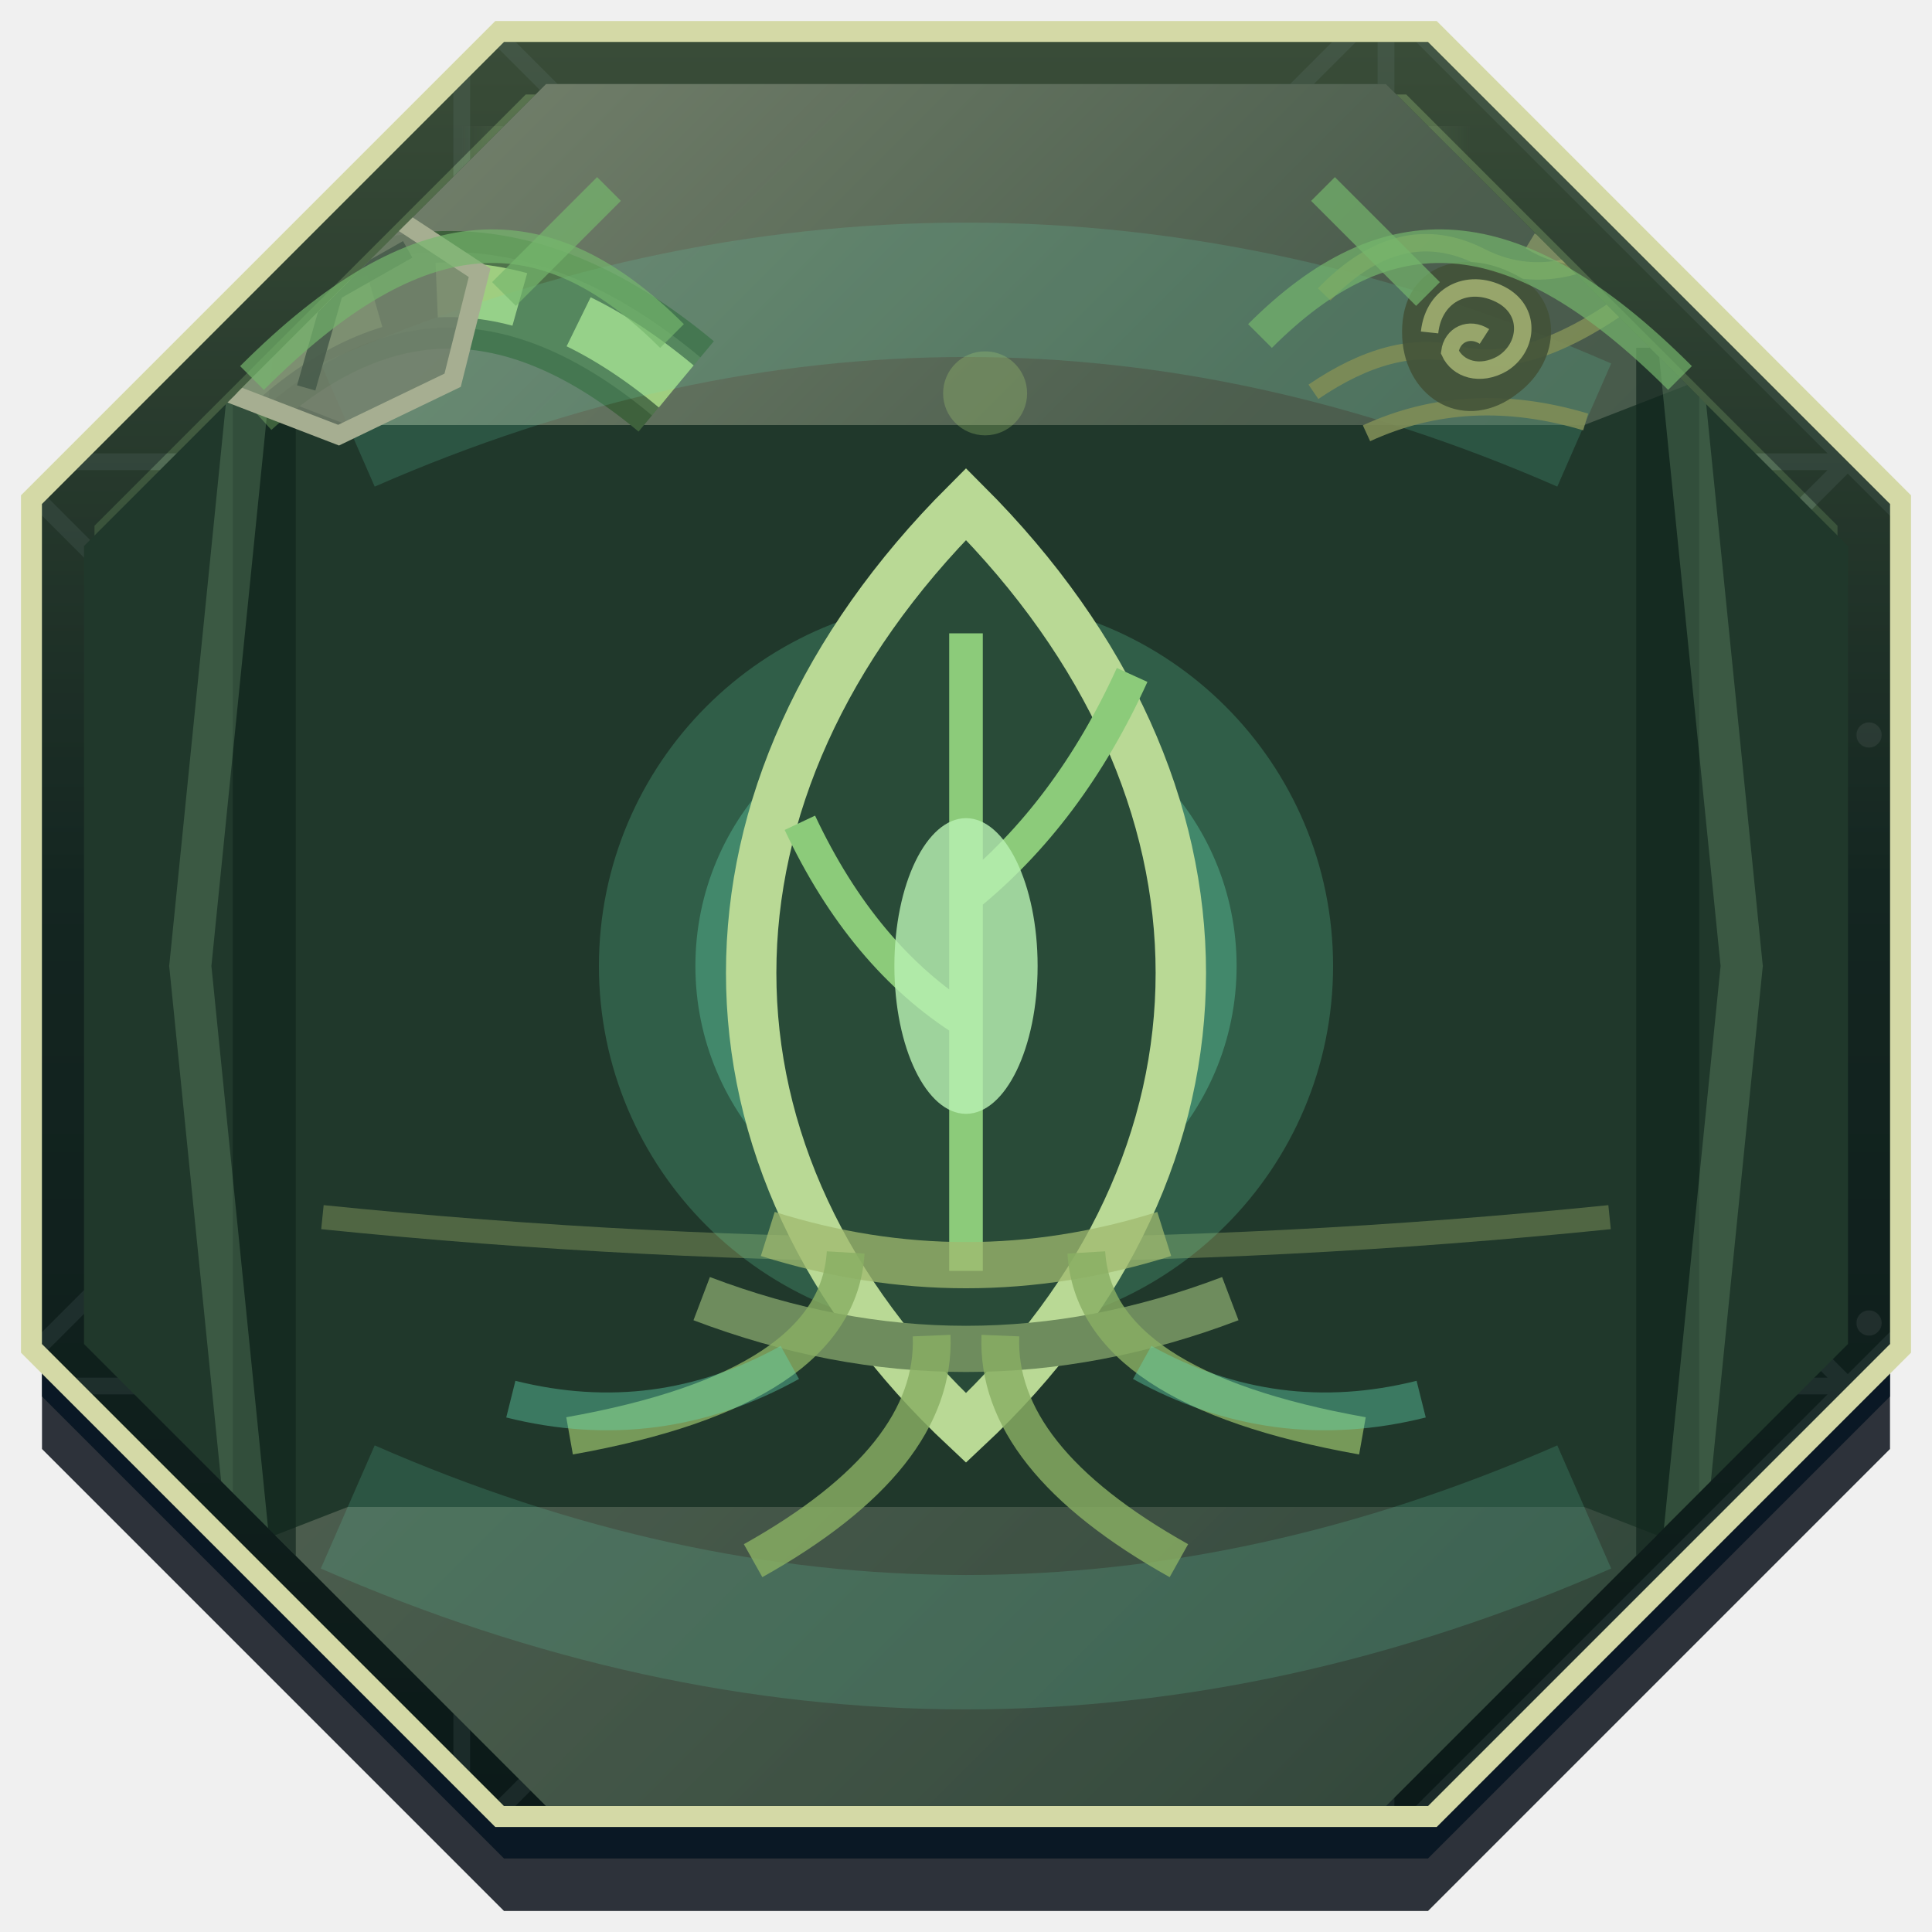
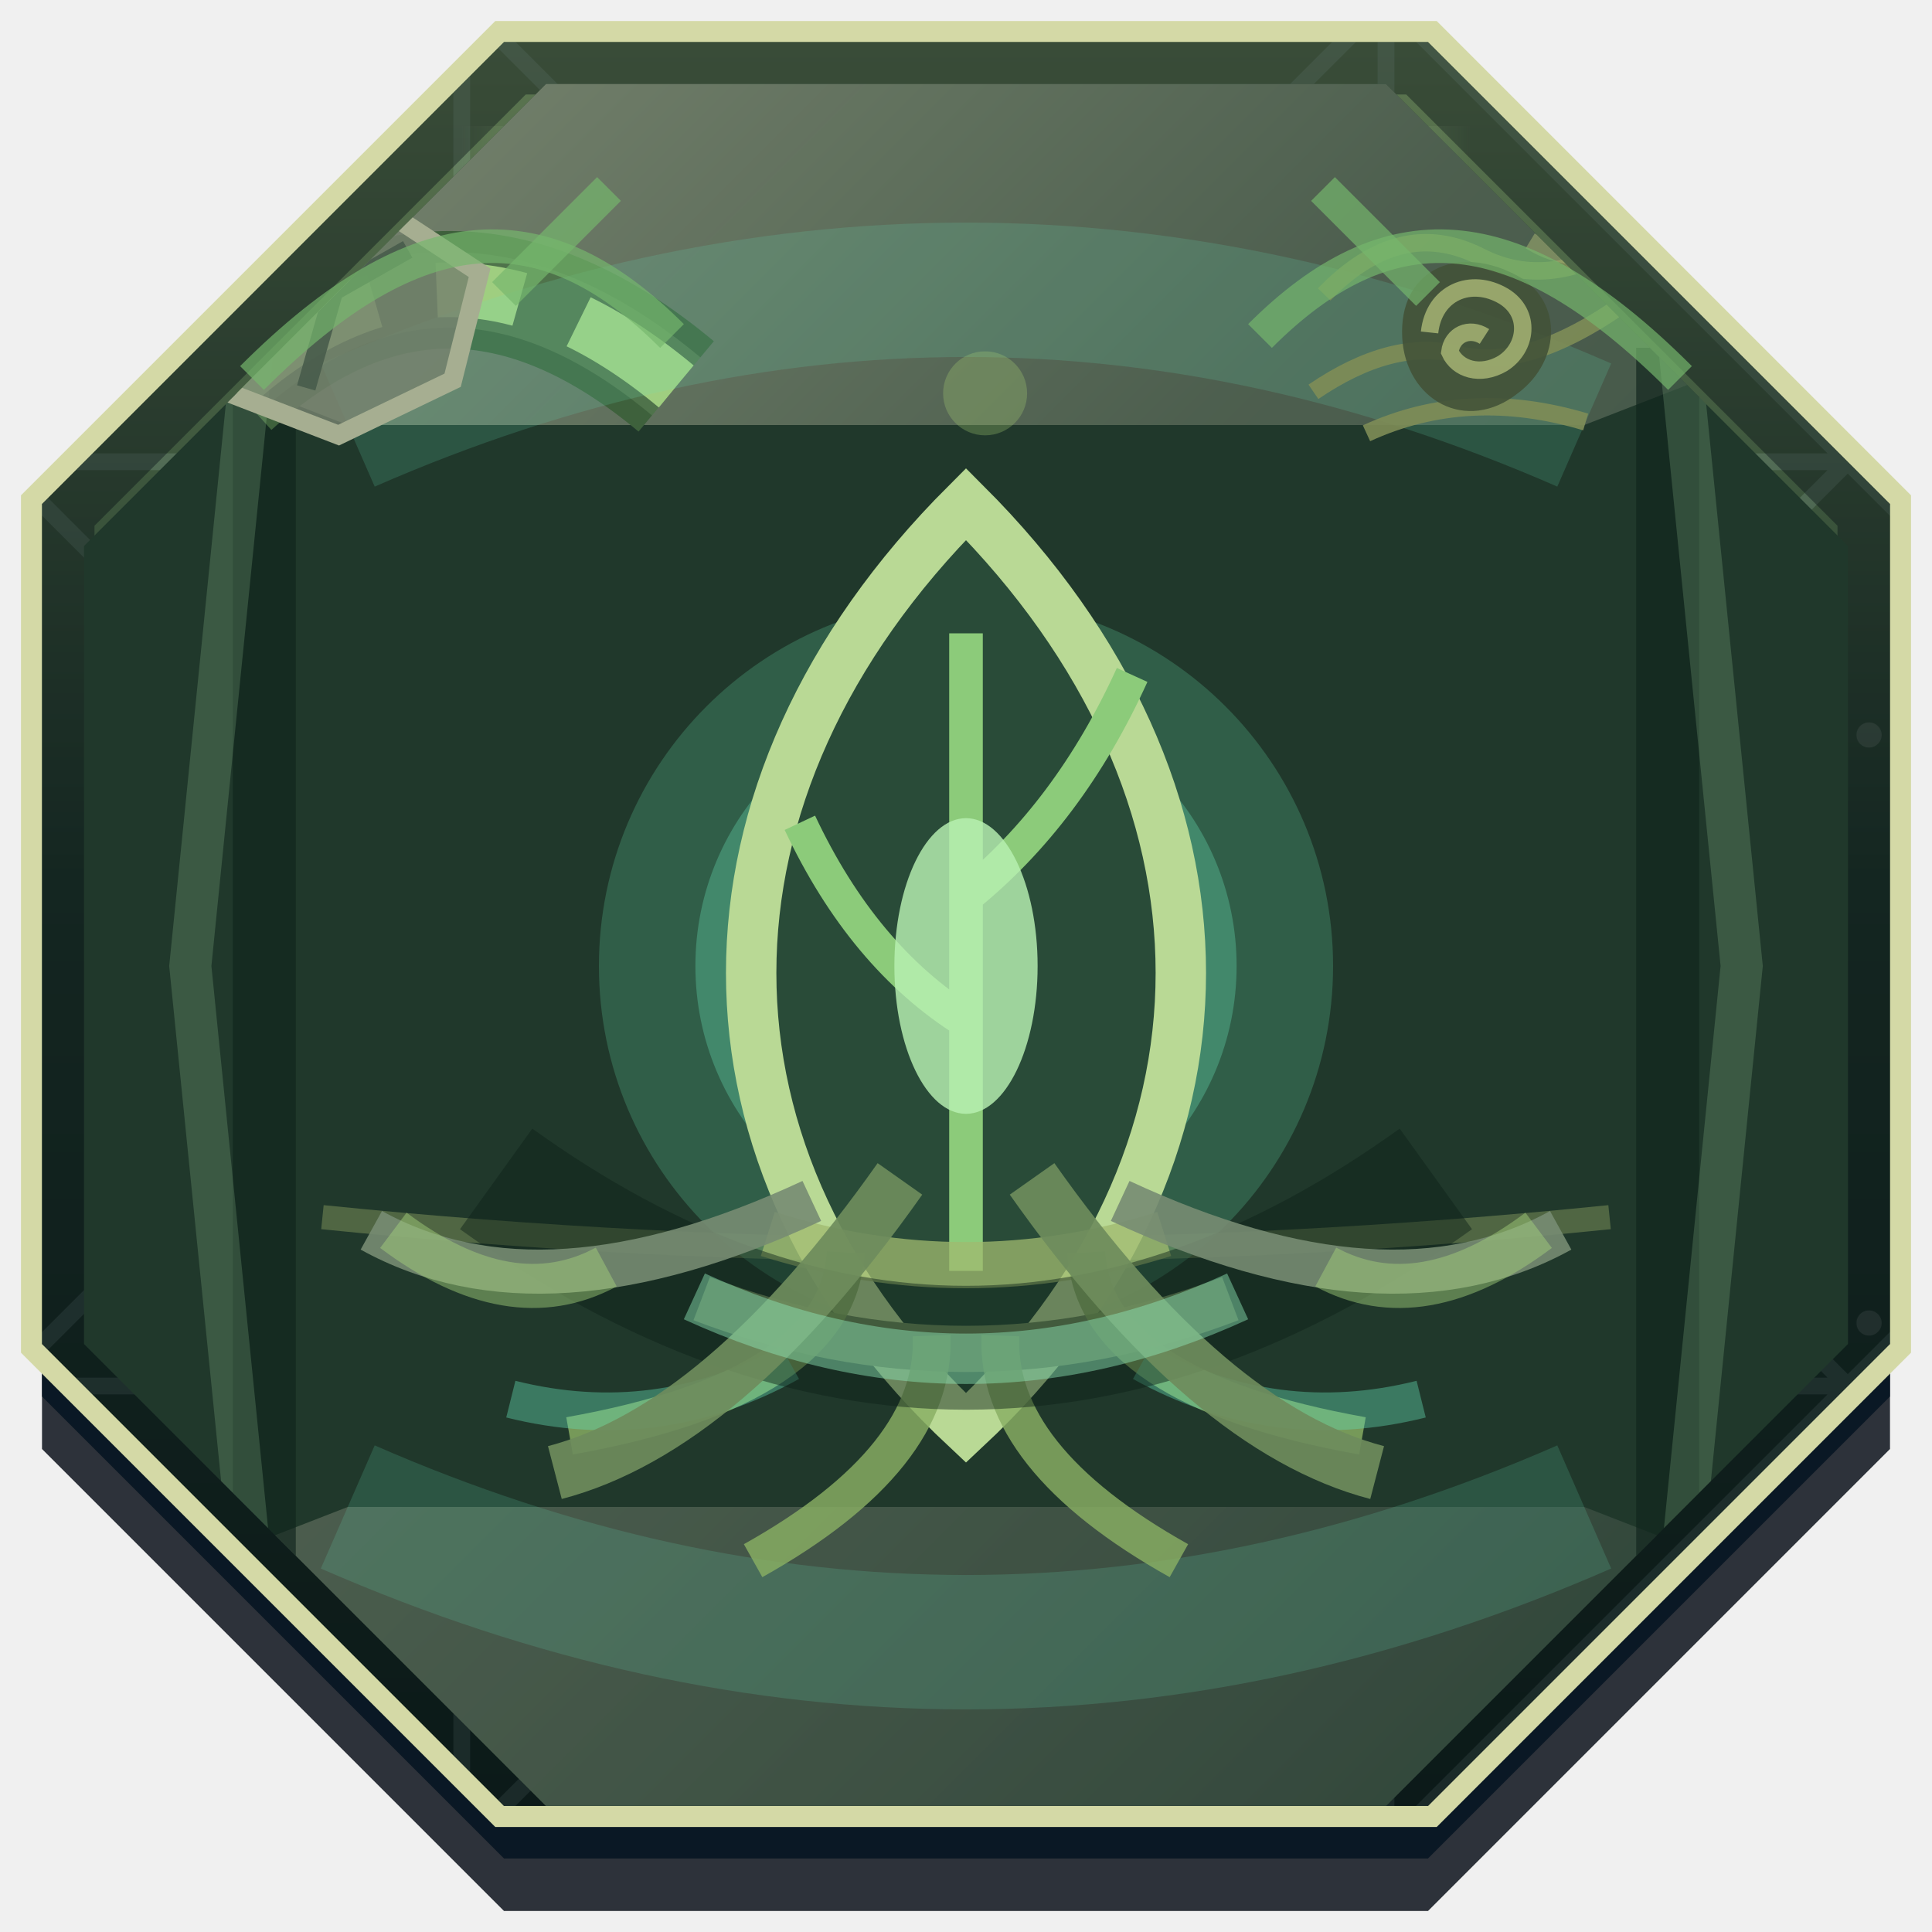
<svg xmlns="http://www.w3.org/2000/svg" width="184" height="184" viewBox="0 0 92 92" role="img" aria-label="M7 icon-container normal" data-style="m11-enchanted-forest@0.1.0" data-geometry-shape="chamfered-angular" data-corner-radius="2" data-end-cap-depth="22">
  <defs>
    <linearGradient id="m11-icon-container-92x92-normal-plate" x1="0" y1="0" x2="0" y2="1">
      <stop offset="0" stop-color="#5C7650" />
      <stop offset=".48" stop-color="#20382B" />
      <stop offset="1" stop-color="#13251E" />
    </linearGradient>
    <linearGradient id="m11-icon-container-92x92-normal-primary" x1="0" y1="0" x2="0" y2="1">
      <stop offset="0" stop-color="#F1E8C8" />
      <stop offset=".45" stop-color="#66D9B2" />
      <stop offset="1" stop-color="#2A856F" />
    </linearGradient>
    <linearGradient id="m11-icon-container-92x92-normal-energy" x1="0" y1="0" x2="1" y2="0">
      <stop offset="0" stop-color="#B8E0A5" stop-opacity="0" />
      <stop offset=".5" stop-color="#B8E0A5" stop-opacity=".86" />
      <stop offset="1" stop-color="#B8E0A5" stop-opacity="0" />
    </linearGradient>
    <pattern id="m11-icon-container-92x92-normal-grain" width="28" height="28" patternUnits="userSpaceOnUse">
      <circle cx="5" cy="7" r=".6" fill="#FFFFFF" fill-opacity=".12" />
      <circle cx="20" cy="15" r=".45" fill="#061321" fill-opacity=".2" />
    </pattern>
    <pattern id="m11-icon-container-92x92-normal-plate-pattern" width="44" height="44" patternUnits="userSpaceOnUse">
      <path d="M0 22H44M22 0V44M0 22L22 0 44 22 22 44Z" fill="none" stroke="#D8FBFF" stroke-opacity=".12" stroke-width=".8" />
    </pattern>
    <mask id="m11-icon-container-92x92-normal-mask">
      <path d="M24 2H68L90 24V64L68 86H24L2 64V24Z" fill="white" />
    </mask>
  </defs>
  <g opacity="1">
    <g id="m11-icon-container-92x92-normal-outer-shadow" data-layer="outer-shadow" transform="translate(0 5)">
      <path d="M24 2H68L90 24V64L68 86H24L2 64V24Z" fill="#020812" opacity=".82" />
    </g>
    <g id="m11-icon-container-92x92-normal-connected-depth" data-layer="connected-depth" transform="translate(0 2.5)">
      <path d="M24 2H68L90 24V64L68 86H24L2 64V24Z" fill="#071522" opacity=".9" />
    </g>
    <g id="m11-icon-container-92x92-normal-outer-frame" data-layer="outer-frame">
      <path d="M24 2H68L90 24V64L68 86H24L2 64V24Z" fill="#071421" stroke="#D4D9A6" stroke-width="2" stroke-linejoin="miter" />
    </g>
    <g id="m11-icon-container-92x92-normal-inner-plate-fill" data-layer="inner-plate-fill">
      <path d="M24 2H68L90 24V64L68 86H24L2 64V24Z" fill="url(#m11-icon-container-92x92-normal-plate)" />
    </g>
    <g id="m11-icon-container-92x92-normal-surface-grain" data-layer="surface-grain" data-material-source="m8-ice-grain" mask="url(#m11-icon-container-92x92-normal-mask)">
      <rect width="92" height="92" fill="url(#m11-icon-container-92x92-normal-grain)" />
    </g>
    <g id="m11-icon-container-92x92-normal-surface-pattern" data-layer="surface-pattern" data-material-source="m8-crystal-facet-pattern" mask="url(#m11-icon-container-92x92-normal-mask)">
      <rect width="92" height="92" fill="url(#m11-icon-container-92x92-normal-plate-pattern)" />
    </g>
    <g id="m11-icon-container-92x92-normal-side-bevel-shade" data-layer="side-bevel-shade" mask="url(#m11-icon-container-92x92-normal-mask)">
      <path d="M24 2H68L90 24V64L68 86H24L2 64V24Z" fill="none" stroke="#020812" stroke-opacity=".38" stroke-width="5" />
    </g>
    <g id="m11-icon-container-92x92-normal-top-bevel-highlight" data-layer="top-bevel-highlight" mask="url(#m11-icon-container-92x92-normal-mask)">
      <path d="M32 8H60" stroke="#FFFFFF" stroke-opacity=".55" stroke-width="3" stroke-linecap="square" />
    </g>
    <g id="m11-icon-container-92x92-normal-cold-edge-accent" data-layer="cold-edge-accent" data-material-source="m8-cold-edge-accent" mask="url(#m11-icon-container-92x92-normal-mask)">
      <rect x="22" y="6" width="48" height="8" fill="url(#m11-icon-container-92x92-normal-energy)" />
    </g>
    <g id="m11-icon-container-92x92-normal-ornament-decal" data-layer="ornament-decal" data-material-source="m7-ornament-marks" mask="url(#m11-icon-container-92x92-normal-mask)">
      <path d="M30 79h16M46 79h16" stroke="#E6FCFF" stroke-opacity=".5" stroke-width="2" />
    </g>
    <g id="m8-icon-container-crystal-focal" data-layer="crystal-focal" data-slot="editable-crystal-focal" aria-label="editable crystal focal">
      <path d="M46 31l12 15-12 15-12-15Z" fill="#A9F7FF" fill-opacity=".42" stroke="#E8FEFF" stroke-width="1.5" />
      <path d="M46 31v30M34 46h24" stroke="#D7FBFF" stroke-opacity=".8" />
      <path d="M46 36l7 10-7 10-7-10Z" fill="#FFFFFF" fill-opacity=".5" />
    </g>
    <g id="m11-icon-container-material-stack" data-layer="forest-material-stack" data-material-families="weathered-stone,dark-wood,moss-lichen">
      <path d="M26 4H66L88 26V64L66 86H26L4 64V26Z" fill="#20382B" />
    </g>
    <g id="m11-icon-container-integrated-material-regions" data-layer="forest-integrated-material-regions" data-integration="construction-profile-connected" data-variation-seed="51731" data-density-class="icon-container" data-cluster-budget="2" data-speckle-budget="1" data-ornament-budget="2" data-profile-stages="4" data-state-contract="stable-living-presence" data-state="normal">
      <defs>
        <linearGradient id="m11-icon-container-stone-construction-depth" x2="1" y2="1">
          <stop stop-color="#BAC0A1" stop-opacity=".76" />
          <stop offset=".42" stop-color="#697765" stop-opacity=".72" />
          <stop offset="1" stop-color="#263C33" stop-opacity=".92" />
        </linearGradient>
        <linearGradient id="m11-icon-container-wood-construction-depth" x2=".8" y2=".2">
          <stop stop-color="#172B21" />
          <stop offset=".45" stop-color="#4A5B3D" />
          <stop offset=".7" stop-color="#293C2C" />
          <stop offset="1" stop-color="#12251C" />
        </linearGradient>
      </defs>
      <clipPath id="m11-icon-container-construction-clip">
        <path d="M26 4H66L88 26V64L66 86H26L4 64V26Z" />
      </clipPath>
      <g clip-path="url(#m11-icon-container-construction-clip)">
        <g data-layer="forest-wood-surface-region" data-material-family="wood" data-growth-vector="horizontal-action" data-construction-profile="growth-vector-body,single-recessed-relief,masked-termination">
          <path data-layer="forest-wood-growth-body" d="M12.586 46H79.414" stroke="url(#m11-icon-container-wood-construction-depth)" stroke-width="57.0" stroke-linecap="round" />
          <path data-layer="forest-wood-relief-bands" data-band-count="1" d="M15.354 57.96Q46 61.086 76.646 57.96" fill="none" stroke="#8A9C61" stroke-width="1.15" stroke-opacity="0.46" />
        </g>
        <g data-layer="forest-stone-surface-region" data-material-family="stone" data-construction-profile="structural-end-plate,contact-occlusion,light-facing-bevel">
          <path d="M0 0H92V13.8L75.44 20.24 16.56 20.24 0 13.8ZM0 92H92V78.2L75.44 71.76 16.56 71.76 0 78.2Z" fill="url(#m11-icon-container-stone-construction-depth)" fill-opacity="0.86" />
          <path data-layer="forest-stone-contact-occlusion" d="M12.586 16.56V75.44M79.414 16.56V75.44" stroke="#10241C" stroke-width="3" stroke-opacity=".65" />
          <path data-layer="forest-stone-light-facing-bevel" d="M0 1H17.48M74.52 1H92" stroke="#D9D9B2" stroke-width="1.5" stroke-opacity="0.42" />
        </g>
        <g data-layer="forest-moss-surface-region" data-material-family="moss" data-substrate="stone-wood-end-seam" data-construction-profile="anchored-substrate,irregular-transition,receiver-tint">
          <path data-layer="forest-moss-substrate" d="M11.04 18.4Q21.16 9.2 32.2 18.4" fill="none" stroke="#3E613C" stroke-width="5.6" />
          <path data-layer="forest-moss-coverage-transition" d="M11.04 18.4Q21.16 9.2 32.2 18.4" fill="none" stroke="#9AC979" stroke-width="2.6" stroke-dasharray="8 3 4 3" />
        </g>
        <g data-layer="forest-living-light-surface-response" data-material-family="living-light" data-light-response="state-bound-material-receivers" data-receiver-opacity="0.18" data-edge-opacity="0.18">
          <path data-layer="forest-wood-light-receiver" d="M16.56 20.24Q46 7.36 75.44 20.24M16.56 71.76Q46 84.64 75.44 71.76" fill="none" stroke="#66D9B2" stroke-width="6.4" stroke-opacity="0.18" />
          <path data-layer="forest-edge-light-receiver" d="M12.586 11.04L9.062 46 12.586 80.96M79.414 11.04L82.938 46 79.414 80.96" fill="none" stroke="#B8F0B2" stroke-width="2" stroke-opacity="0.18" />
          <path data-layer="forest-moss-light-receiver" d="M11.04 18.4Q21.16 9.2 32.2 18.4" fill="none" stroke="#C4F3B7" stroke-width="3.6" stroke-opacity="0.13" />
        </g>
      </g>
    </g>
    <g id="m11-icon-container-authored-material-clusters" data-layer="forest-authored-material-clusters" data-material-families="stone,wood,moss" data-variation-seed="51731" data-cluster-count="2" data-cluster-scale="component" data-placement="construction-anchor-budgeted">
      <clipPath id="m11-icon-container-cluster-clip">
        <path d="M26 4H66L88 26V64L66 86H26L4 64V26Z" />
      </clipPath>
      <g clip-path="url(#m11-icon-container-cluster-clip)">
        <g data-layer="forest-authored-cluster" data-cluster-kind="stone-chip" transform="translate(16.6 15.0) rotate(-3)">
          <g data-layer="forest-stone-chip-cluster" data-material-family="stone" transform="scale(1.293)">
            <path d="M-4.8-1.2l2.2-3.1 4.1.5 3.4 2.5-1.2 3.9-4.3 1.8-4.7-2.1Z" fill="#75816E" fill-opacity=".82" stroke="#A6AE91" stroke-width="0.70" />
            <path d="M-2.6-3.4l2.1 2.5 2.8-1.4M-.5-.9l-1.2 3.5" fill="none" stroke="#495C4C" stroke-width="0.70" stroke-opacity=".9" />
            <path d="M-3.8-1.7l2.2-1.5" stroke="#C0C5A9" stroke-width="0.70" stroke-opacity=".48" />
          </g>
        </g>
        <g data-layer="forest-authored-cluster" data-cluster-kind="wood-knot" transform="translate(70.2 15.2) rotate(-1)">
          <g data-layer="forest-wood-knot-cluster" data-material-family="wood" transform="scale(1.187)">
            <path d="M-6.5 2.8q3.2-2.1 5.8-1.4 2.9.8 7.1-2.2M-6-1.1q3.1-3.1 6.3-1.4 2.8 1.5 6.2-.7M-4.4 4.5q4.1-1.8 8.8-.3" fill="none" stroke="#7F8D57" stroke-width="0.70" stroke-opacity=".9" />
            <path d="M-2.9.7c-.1-2.7 2.2-3.7 4.5-2.5 2 1 1.9 3.5.1 4.8-2.1 1.6-4.5.2-4.6-2.3Z" fill="#435238" fill-opacity=".9" />
            <path d="M-1.8.5c.2-1.6 1.7-2.2 3-1.4 1.1.7.9 2.1-.1 2.7-.9.5-1.8.2-2.1-.5.1-.7.8-1 1.4-.6" fill="none" stroke="#A0AE70" stroke-width="0.70" stroke-opacity=".9" />
            <path d="M2.3-3.1q1.9 1.2 3.5.1" fill="none" stroke="#A0AE70" stroke-width="0.70" stroke-opacity=".55" />
          </g>
        </g>
      </g>
    </g>
    <g id="m11-icon-container-moss-variation" data-layer="forest-variation" data-variation-seed="51731" data-variation-baseline="false" data-speckle-count="1" fill="#A6CC72" fill-opacity=".3">
      <circle cx="46.91" cy="18.73" r="2.0" />
    </g>
    <g id="m11-icon-container-leaf-vine-ornament" data-layer="forest-ornament" data-ornament="leaf-vine" data-ornament-count="2" fill="none" stroke="#76B86D" stroke-opacity=".68" stroke-width="1.6">
      <path d="M12 18c8-8 14-8 20-2M80 18c-8-8-14-8-20-2" />
      <path d="M24 14l5-5M68 14l-5-5" />
    </g>
    <g id="m11-icon-container-luminous-seed" data-layer="luminous-seed-focal" data-focal="m11-luminous-seed" data-focal-state="normal" data-state-contract="stable-living-presence" data-emitter-opacity="0.24" data-halo-opacity=".40" data-halo-extent-ratio=".12">
      <circle cx="46" cy="46" r="17.48" fill="#65D5A4" fill-opacity="0.24" />
      <circle cx="46" cy="46" r="11.886" fill="none" stroke="#66D9B2" stroke-width="2" stroke-opacity="0.34" />
      <path d="M46 24C59.64 37.64 59.64 55.24 46 68C32.36 55.24 32.36 37.64 46 24Z" fill="#294B38" stroke="#B9D995" stroke-width="2.4" />
      <path d="M46 30.16V60.52M46 42.7q4.91-3.96 7.911-10.56M46 48.64q-4.91-3.08-7.911-9.46" fill="none" stroke="#8CCB7A" stroke-width="1.6" />
      <ellipse cx="46" cy="46" rx="3.41" ry="7.04" fill="#B8F0B2" fill-opacity="0.82" />
    </g>
    <g id="m11-icon-container-seed-support" data-layer="forest-focal-support" data-focal-depth="woven-root-cradle" fill="none" stroke="#6E8C5D" stroke-width="2.2">
      <path d="M33.414 61.84Q46 66.626 58.586 61.84" />
      <path d="M36.561 58.76Q46 61.732 55.439 58.76" stroke="#A0B96F" stroke-opacity=".75" />
    </g>
    <g id="m11-icon-container-seed-roots" data-layer="forest-focal-roots" data-focal-depth="seed-support-roots" fill="none" stroke="#89AE63" stroke-opacity=".82" stroke-width="1.8">
      <path d="M40.271 59.64Q39.882 66.102 27.122 68.374M51.729 59.64Q52.118 66.102 64.878 68.374M44.363 63.6Q44.602 69.423 35.862 74.318M47.637 63.6Q47.398 69.423 56.138 74.318" />
      <path data-layer="forest-focal-light-interaction" d="M37.61 64.878Q31.317 68.374 24.325 66.626M54.39 64.878Q60.683 68.374 67.675 66.626" stroke="#66D9B2" stroke-opacity="0.40" />
    </g>
+     <g id="m11-icon-container-focal-material-convergence" data-layer="forest-focal-material-convergence" data-focal-depth="rooted-material-convergence" data-focal-state="normal">
+       <path data-layer="forest-focal-adjacent-occlusion" d="M23.626 56.138Q46 72.22 68.374 56.138" fill="none" stroke="#0D2119" stroke-width="5.9" stroke-opacity=".46" />
+       <path data-layer="forest-focal-stone-convergence" d="M38.658 57.187Q25.898 63.13 17.682 58.586M53.342 57.187Q66.102 63.13 74.318 58.586" fill="none" stroke="#778C72" stroke-width="2.1" stroke-opacity=".9" />
+       <path data-layer="forest-focal-wood-convergence" d="M42.854 56.138Q34.463 68.025 26.422 70.122M49.146 56.138Q57.537 68.025 65.578 70.122" fill="none" stroke="#6E8C5D" stroke-width="2.6" stroke-opacity=".92" />
+       <path data-layer="forest-focal-moss-convergence" d="M18.731 58.586q5.594 4.195 10.138 1.748M73.269 58.586q-5.594 4.195 -10.138 1.748" fill="none" stroke="#A6D37D" stroke-width="2.1" stroke-opacity="0.46" />
+       <path data-layer="forest-focal-material-receiver" d="M33.065 61.732Q46 67.675 58.935 61.732" fill="none" stroke="#8DE7B8" stroke-width="2.4" stroke-opacity="0.46" />
+     </g>
    <g id="m11-enchanted-forest-icon-container-content" data-layer="content" data-slot="editable-icon-container-content" data-safe-x="36" data-safe-y="8" data-safe-width="20" data-safe-height="74" />
  </g>
</svg>
